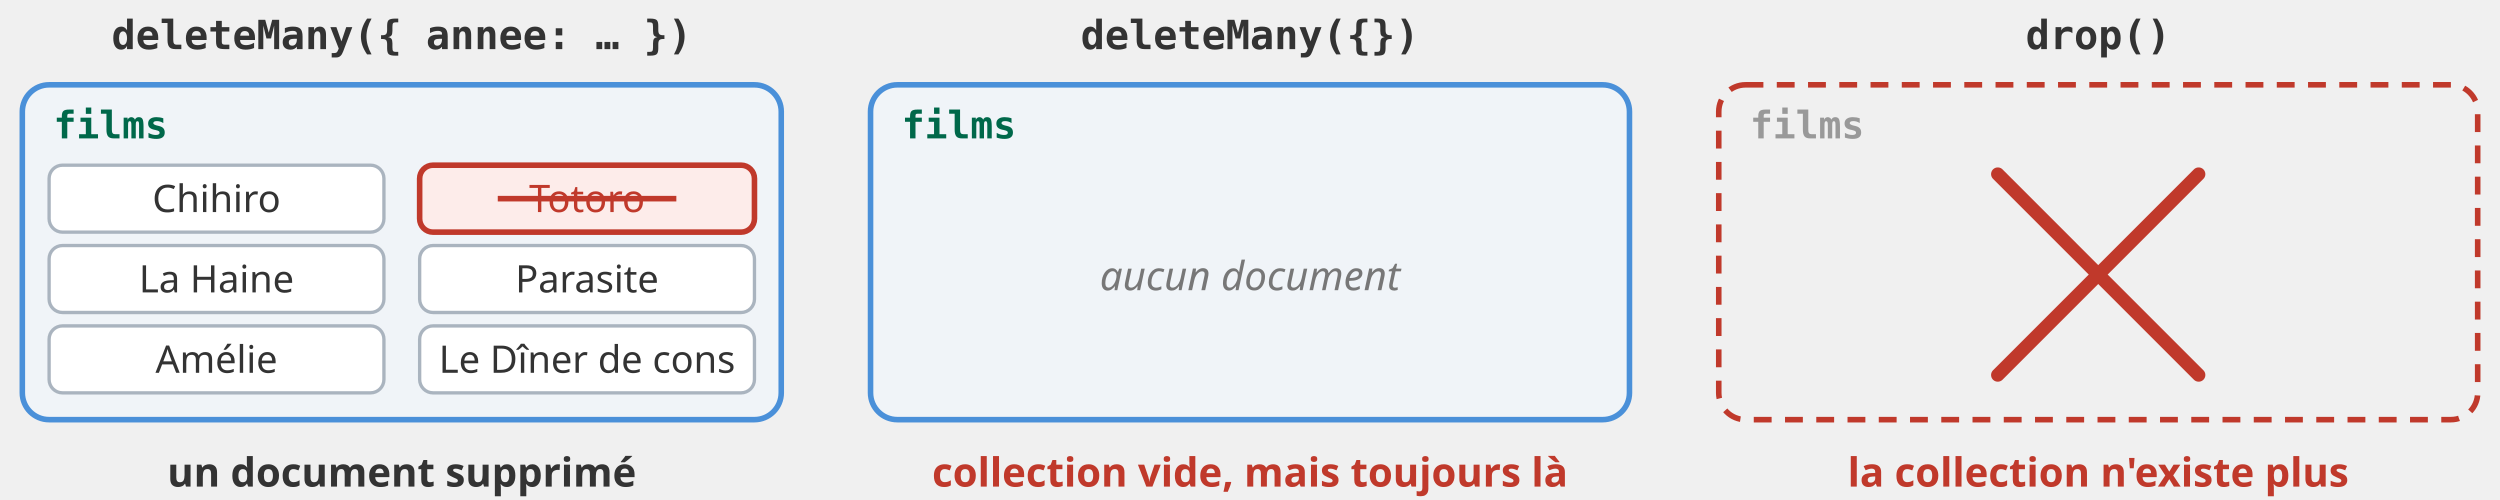
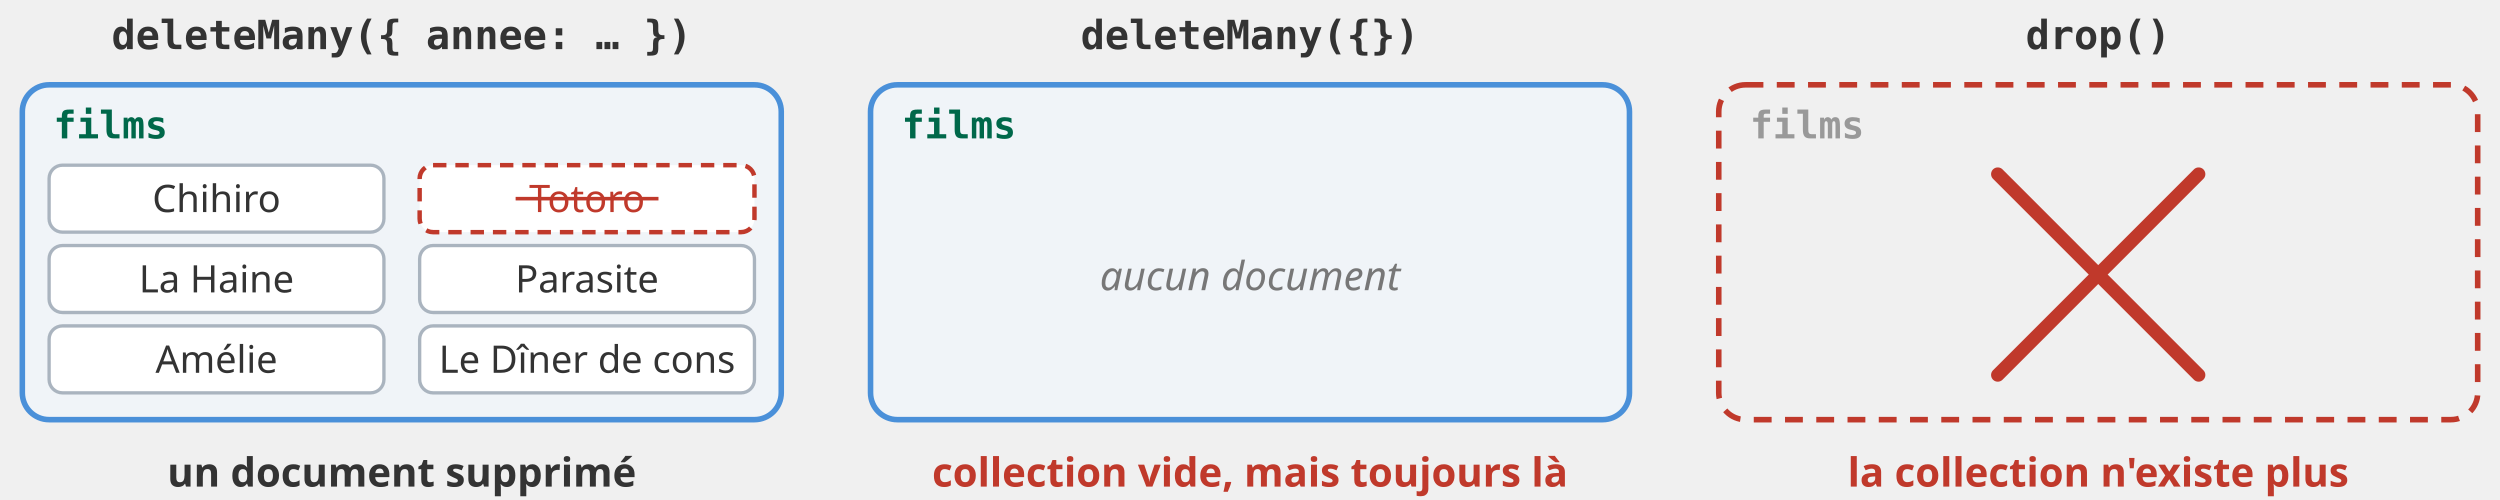
<svg xmlns="http://www.w3.org/2000/svg" viewBox="0 0 1120 224" font-family="sans-serif" role="img" aria-labelledby="t">
  <text x="180" y="22" font-family="monospace" font-size="18" font-weight="bold" fill="#333" text-anchor="middle">deleteMany({ annee: … })</text>
  <rect x="10" y="38" width="340" height="150" rx="12" fill="#f0f4f8" stroke="#4a90d9" stroke-width="2.5" />
  <text x="24" y="62" font-family="monospace" font-size="17" font-weight="bold" fill="#00684a">films</text>
  <rect x="22" y="74" width="150" height="30" rx="6" fill="#ffffff" stroke="#aab4bf" stroke-width="1.5" />
  <text x="97" y="95" font-size="17" fill="#333" text-anchor="middle">Chihiro</text>
-   <rect x="188" y="74" width="150" height="30" rx="6" fill="#fdecea" stroke="#c0392b" stroke-width="2.5" />
+   <rect x="188" y="74" width="150" height="30" rx="6" fill="#ffffff" stroke="#c0392b" stroke-width="2" stroke-dasharray="6 4" />
  <text x="263" y="95" font-size="17" fill="#c0392b" text-anchor="middle">Totoro</text>
-   <line x1="223" y1="89" x2="303" y2="89" stroke="#c0392b" stroke-width="2.5" />
+   <line x1="231" y1="89" x2="295" y2="89" stroke="#c0392b" stroke-width="1.6" />
  <rect x="22" y="110" width="150" height="30" rx="6" fill="#ffffff" stroke="#aab4bf" stroke-width="1.5" />
  <text x="97" y="131" font-size="17" fill="#333" text-anchor="middle">La Haine</text>
  <rect x="188" y="110" width="150" height="30" rx="6" fill="#ffffff" stroke="#aab4bf" stroke-width="1.5" />
  <text x="263" y="131" font-size="17" fill="#333" text-anchor="middle">Parasite</text>
  <rect x="22" y="146" width="150" height="30" rx="6" fill="#ffffff" stroke="#aab4bf" stroke-width="1.5" />
  <text x="97" y="167" font-size="17" fill="#333" text-anchor="middle">Amélie</text>
  <rect x="188" y="146" width="150" height="30" rx="6" fill="#ffffff" stroke="#aab4bf" stroke-width="1.5" />
  <text x="263" y="167" font-size="17" fill="#333" text-anchor="middle">Le Dîner de cons</text>
  <text x="180" y="218" font-size="18" font-weight="bold" fill="#333" text-anchor="middle">un document supprimé</text>
  <text x="560" y="22" font-family="monospace" font-size="18" font-weight="bold" fill="#333" text-anchor="middle">deleteMany({})</text>
  <rect x="390" y="38" width="340" height="150" rx="12" fill="#f0f4f8" stroke="#4a90d9" stroke-width="2.5" />
  <text x="404" y="62" font-family="monospace" font-size="17" font-weight="bold" fill="#00684a">films</text>
  <text x="560" y="130" font-size="18" font-style="italic" fill="#777" text-anchor="middle">aucun document</text>
  <text x="560" y="218" font-size="18" font-weight="bold" fill="#c0392b" text-anchor="middle">collection vide, mais toujours là</text>
  <text x="940" y="22" font-family="monospace" font-size="18" font-weight="bold" fill="#333" text-anchor="middle">drop()</text>
  <rect x="770" y="38" width="340" height="150" rx="12" fill="none" stroke="#c0392b" stroke-width="2.5" stroke-dasharray="8 6" />
  <text x="784" y="62" font-family="monospace" font-size="17" font-weight="bold" fill="#999">films</text>
  <g stroke="#c0392b" stroke-width="6" stroke-linecap="round">
    <line x1="895" y1="78" x2="985" y2="168" />
    <line x1="985" y1="78" x2="895" y2="168" />
  </g>
  <text x="940" y="218" font-size="18" font-weight="bold" fill="#c0392b" text-anchor="middle">la collection n'existe plus</text>
</svg>
